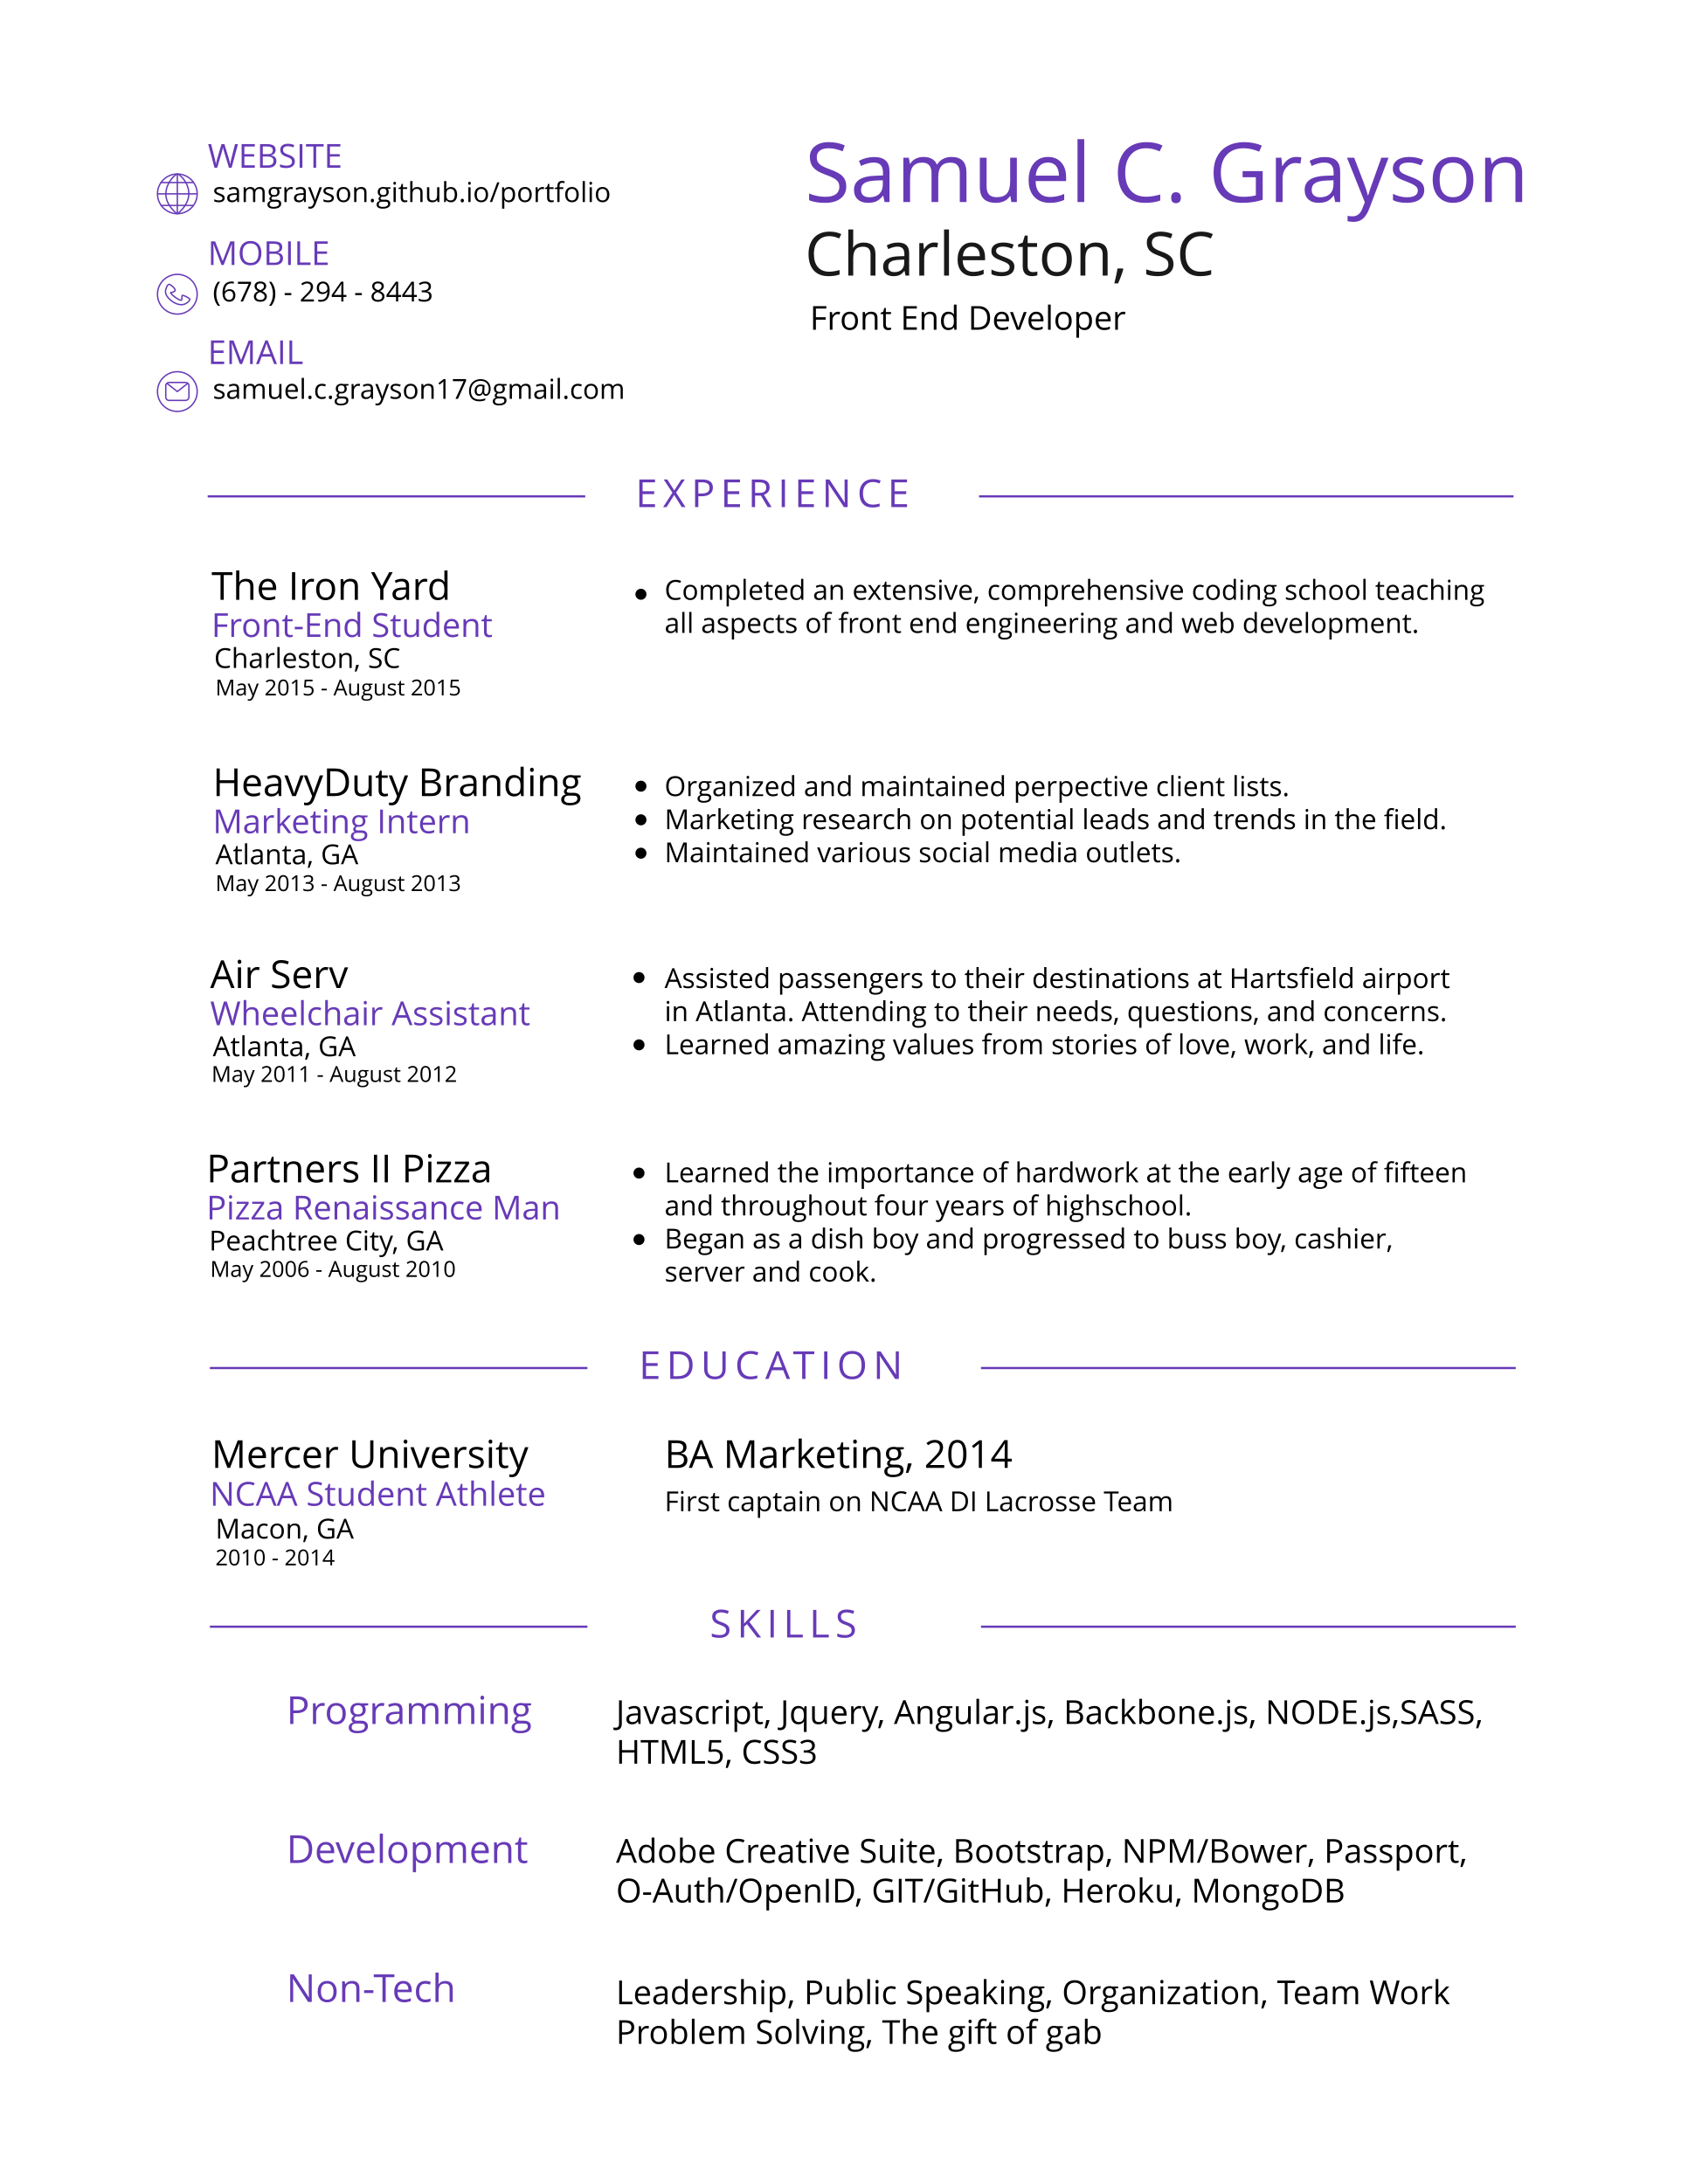
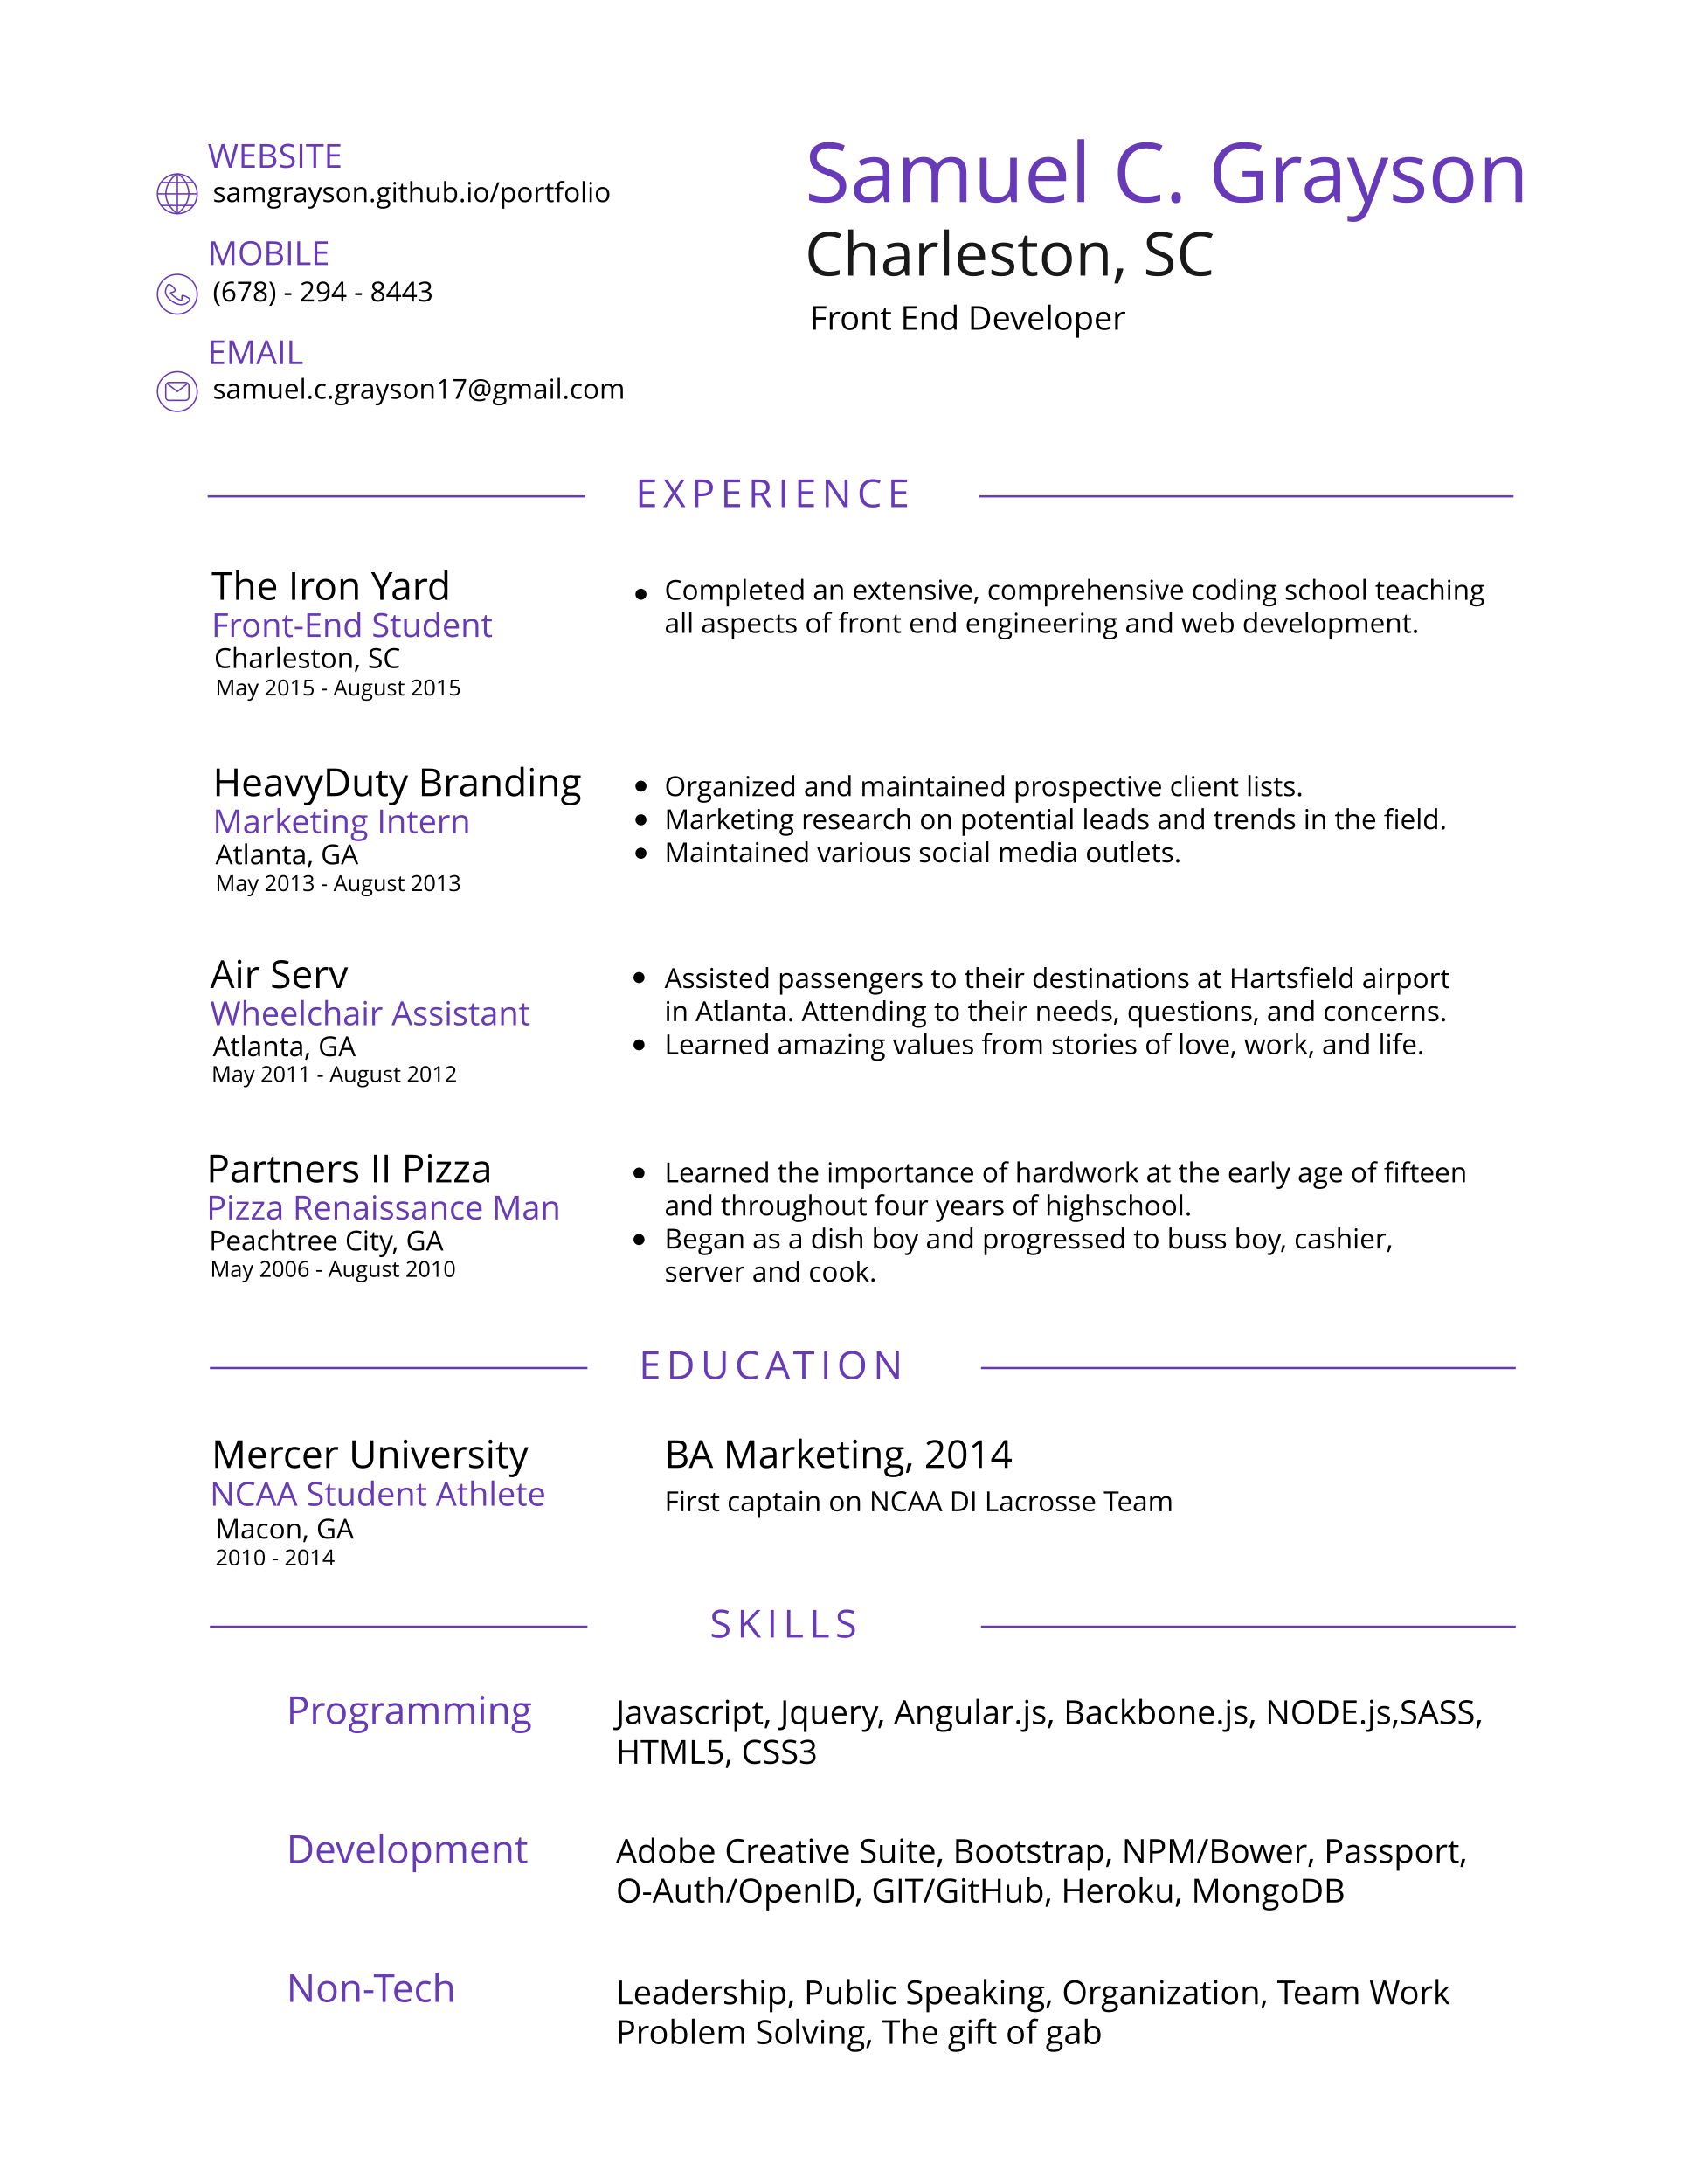
<svg xmlns="http://www.w3.org/2000/svg" xmlns:xlink="http://www.w3.org/1999/xlink" version="1.1" id="Layer_1" x="0px" y="0px" viewBox="0 0 612 792" style="enable-background:new 0 0 612 792;" xml:space="preserve">
  <style type="text/css">
	.st0{fill:#673AB7;}
	.st1{font-family:'OpenSans';}
	.st2{font-size:30px;}
	.st3{fill:#191919;}
	.st4{font-size:22px;}
	.st5{font-size:12px;}
	.st6{font-size:10px;}
	.st7{font-size:14px;}
	.st8{letter-spacing:2;}
	.st9{fill:none;stroke:#673AB7;stroke-width:0.8;stroke-miterlimit:10;}
	.st10{fill:none;stroke:#673AB7;stroke-width:0.5;stroke-miterlimit:10;}
	.st11{fill:none;stroke:#673AB7;stroke-width:0.5;stroke-linejoin:round;stroke-miterlimit:10;}
	.st12{font-size:8px;}
	#weblink:hover {
		text-decoration: underline;
	}
</style>
  <text transform="matrix(1 0 0 1 291.821 73.2598)" class="st0 st1 st2">Samuel C. Grayson</text>
  <g>
    <text transform="matrix(1 0 0 1 291.8211 99.9319)" class="st3 st1 st4">Charleston, SC</text>
  </g>
  <g>
    <text transform="matrix(1 0 0 1 75.3326 60.8188)" class="st0 st1 st5">WEBSITE</text>
  </g>
  <a xlink:href="http://samgrayson.github.io/portfolio/" target="_blank" id="weblink">
    <text transform="matrix(1 0 0 1 77.1512 73.2597)" class="st1 st6">samgrayson.github.io/portfolio</text>
  </a>
  <text transform="matrix(1 0 0 1 75.3328 96.0925)" class="st0 st1 st5">MOBILE</text>
  <text transform="matrix(1 0 0 1 77.1511 109.3277)" class="st1 st6">(678) - 294 - 8443</text>
  <text transform="matrix(1 0 0 1 75.3325 132.0298)" class="st0 st1 st5">EMAIL</text>
  <text transform="matrix(1 0 0 1 77.1511 144.6198)" class="st1 st6">samuel.c.grayson17@gmail.com</text>
  <text transform="matrix(1.0174 0 0 1 230.4245 183.8911)" class="st0 st1 st7 st8">EXPERIENCE</text>
  <line class="st9" x1="212.2" y1="180" x2="75.3" y2="180" />
  <line class="st9" x1="355" y1="180" x2="548.8" y2="180" />
  <text transform="matrix(1 0 0 1 76.6759 217.5097)" class="st1 st7">The Iron Yard</text>
  <text transform="matrix(1 0 0 1 76.6759 230.9753)" class="st0 st1 st5">Front-End Student</text>
  <text transform="matrix(1 0 0 1 77.6269 242.2326)" class="st1 st6">Charleston, SC</text>
  <text transform="matrix(1 0 0 1 77.1514 288.6858)" class="st1 st7">HeavyDuty Branding</text>
  <text transform="matrix(1 0 0 1 77.1514 302.1514)" class="st0 st1 st5">Marketing Intern</text>
  <text transform="matrix(1 0 0 1 78.1025 313.4087)" class="st1 st6">Atlanta, GA</text>
  <text transform="matrix(1 0 0 1 76.2005 358.3009)" class="st1 st7">Air Serv</text>
  <text transform="matrix(1 0 0 1 76.2005 371.7665)" class="st0 st1 st5">Wheelchair Assistant</text>
  <text transform="matrix(1 0 0 1 77.1515 383.0237)" class="st1 st6">Atlanta, GA</text>
  <text transform="matrix(1 0 0 1 74.857 428.7463)" class="st1 st7">Partners II Pizza</text>
  <text transform="matrix(1 0 0 1 74.857 442.2119)" class="st0 st1 st5">Pizza Renaissance Man</text>
  <text transform="matrix(1 0 0 1 75.8081 453.4692)" class="st1 st6">Peachtree City, GA</text>
  <circle class="st10" cx="64.3" cy="70.3" r="7.2" />
  <circle class="st10" cx="64.3" cy="106.7" r="7.2" />
  <circle class="st10" cx="64.3" cy="142" r="7.2" />
  <path class="st10" d="M64.3,63.1c-0.9,0-8.9,7.3,0,14.5" />
  <path class="st10" d="M64.3,63.1c0.9-0.2,8.9,7.1,0,14.5" />
  <line class="st10" x1="64.3" y1="63.1" x2="64.3" y2="77.6" />
  <line class="st11" x1="58.2" y1="74.5" x2="70.2" y2="74.5" />
  <line class="st10" x1="57.1" y1="70.3" x2="71.5" y2="70.3" />
  <line class="st10" x1="58.2" y1="66.2" x2="70.1" y2="66.2" />
  <path class="st11" d="M61.6,103.2c-0.9-0.5-1.5,1.6-1.6,2.3c-0.1,1.6,1.2,2.7,1.7,3.2c1.1,1,3.3,2.3,5.2,1.6  c0.9-0.3,2.5-1.6,1.7-2.1c-0.8-0.5-1.7-1-2.4-1.1c-0.4-0.1-0.1,1.1-0.3,1.6c-0.1,0.6-2-0.5-3-1.4c-0.2-0.1-1.3-1.2-1-1.2  c0.6-0.1,0.7-0.1,1.1-0.3c0.4-0.2,0.7-0.6,0.5-0.8C63,104.2,62.4,103.6,61.6,103.2z" />
  <path class="st11" d="M67.3,145.2h-6c-0.7,0-1.2-0.5-1.2-1.2v-4.1c0-0.4,0.2-0.7,0.4-0.9c0.2-0.2,0.5-0.3,0.8-0.3h6  c0.7,0,1.2,0.5,1.2,1.2v4.1C68.5,144.7,67.9,145.2,67.3,145.2z" />
  <polyline class="st11" points="60.5,139 64.3,142 68.1,139 " />
  <text transform="matrix(1 0 0 1 240.955 217.5098)">
    <tspan x="0" y="0" class="st1 st6">Completed an extensive, comprehensive coding school teaching</tspan>
    <tspan x="0" y="12" class="st1 st6">all aspects of front end engineering and web development. </tspan>
  </text>
  <text transform="matrix(1 0 0 1 240.9552 288.6858)">
-     <tspan x="0" y="0" class="st1 st6">Organized and maintained perpective client lists.</tspan>
+     <tspan x="0" y="0" class="st1 st6">Organized and maintained prospective client lists.</tspan>
    <tspan x="0" y="12" class="st1 st6">Marketing research on potential leads and trends in the field. </tspan>
    <tspan x="0" y="24" class="st1 st6">Maintained various social media outlets.</tspan>
  </text>
  <text transform="matrix(1 0 0 1 240.9553 358.3008)">
    <tspan x="0" y="0" class="st1 st6">Assisted passengers to their destinations at Hartsfield airport </tspan>
    <tspan x="0" y="12" class="st1 st6">in Atlanta. Attending to their needs, questions, and concerns.</tspan>
    <tspan x="0" y="24" class="st1 st6">Learned amazing values from stories of love, work, and life.</tspan>
  </text>
  <text transform="matrix(1 0 0 1 240.9549 428.7468)">
    <tspan x="0" y="0" class="st1 st6">Learned the importance of hardwork at the early age of fifteen </tspan>
    <tspan x="0" y="12" class="st1 st6">and throughout four years of highschool.</tspan>
    <tspan x="0" y="24" class="st1 st6">Began as a dish boy and progressed to buss boy, cashier, </tspan>
    <tspan x="0" y="36" class="st1 st6">server and cook.</tspan>
  </text>
  <circle cx="232.4" cy="215.5" r="2" />
  <circle cx="232.4" cy="285.1" r="2" />
  <circle cx="232.4" cy="297.3" r="2" />
  <circle cx="232.4" cy="309.4" r="2" />
  <circle cx="231.7" cy="354.5" r="2" />
  <circle cx="231.7" cy="378.9" r="2" />
  <circle cx="231.7" cy="425.4" r="2" />
  <circle cx="231.7" cy="449.5" r="2" />
  <text transform="matrix(1 0 0 1 78.1023 252.1982)" class="st1 st12">May 2015 - August 2015</text>
  <text transform="matrix(1 0 0 1 78.1024 323.1395)" class="st1 st12">May 2013 - August 2013</text>
  <text transform="matrix(1 0 0 1 76.6757 392.3454)" class="st1 st12">May 2011 - August 2012</text>
  <text transform="matrix(1 0 0 1 76.2004 463.0509)" class="st1 st12">May 2006 - August 2010</text>
  <text transform="matrix(1.0174 0 0 1 231.6667 500.0586)" class="st0 st1 st7 st8">EDUCATION</text>
  <line class="st9" x1="213" y1="496.1" x2="76.1" y2="496.1" />
  <line class="st9" x1="355.7" y1="496.1" x2="549.6" y2="496.1" />
  <text transform="matrix(1 0 0 1 76.6759 532.3117)" class="st1 st7">Mercer University</text>
  <text transform="matrix(1 0 0 1 76.0917 546.027)" class="st0 st1 st5">NCAA Student Athlete</text>
  <text transform="matrix(1 0 0 1 240.9554 532.3113)" class="st1 st7">BA Marketing, 2014</text>
  <text transform="matrix(1 0 0 1 78.1023 557.9384)" class="st1 st6">Macon, GA</text>
  <text transform="matrix(1 0 0 1 240.9552 548.0146)" class="st1 st6">First captain on NCAA DI Lacrosse Team</text>
  <text transform="matrix(1.0174 0 0 1 257.3699 593.8123)" class="st0 st1 st7 st8">SKILLS</text>
  <line class="st9" x1="213" y1="589.9" x2="76.1" y2="589.9" />
  <line class="st9" x1="355.7" y1="589.9" x2="549.6" y2="589.9" />
  <text transform="matrix(1 0 0 1 78.1026 567.6668)" class="st1 st12">2010 - 2014</text>
  <text transform="matrix(1 0 0 1 103.8512 625.1801)">
    <tspan x="0" y="0" class="st0 st1 st7">Programming</tspan>
    <tspan x="0" y="50.4" class="st0 st1 st7">Development</tspan>
    <tspan x="0" y="100.8" class="st0 st1 st7">Non-Tech</tspan>
  </text>
  <text transform="matrix(1 0 0 1 223.3533 625.1801)">
    <tspan x="0" y="0" class="st1 st5">Javascript, Jquery, Angular.js, Backbone.js, NODE.js,SASS,</tspan>
    <tspan x="0" y="14.4" class="st1 st5">HTML5, CSS3</tspan>
  </text>
  <text transform="matrix(1 0 0 1 223.3533 675.5013)">
    <tspan x="0" y="0" class="st1 st5">Adobe Creative Suite, Bootstrap, NPM/Bower, Passport,</tspan>
    <tspan x="0" y="14.4" class="st1 st5">O-Auth/OpenID, GIT/GitHub, Heroku, MongoDB</tspan>
  </text>
  <text transform="matrix(1 0 0 1 223.3535 726.7955)">
    <tspan x="0" y="0" class="st1 st5">Leadership, Public Speaking, Organization, Team Work</tspan>
    <tspan x="0" y="14.4" class="st1 st5">Problem Solving, The gift of gab</tspan>
  </text>
  <text transform="matrix(1 0 0 1 293.6638 119.5809)" class="st1 st5">Front End Developer</text>
</svg>
